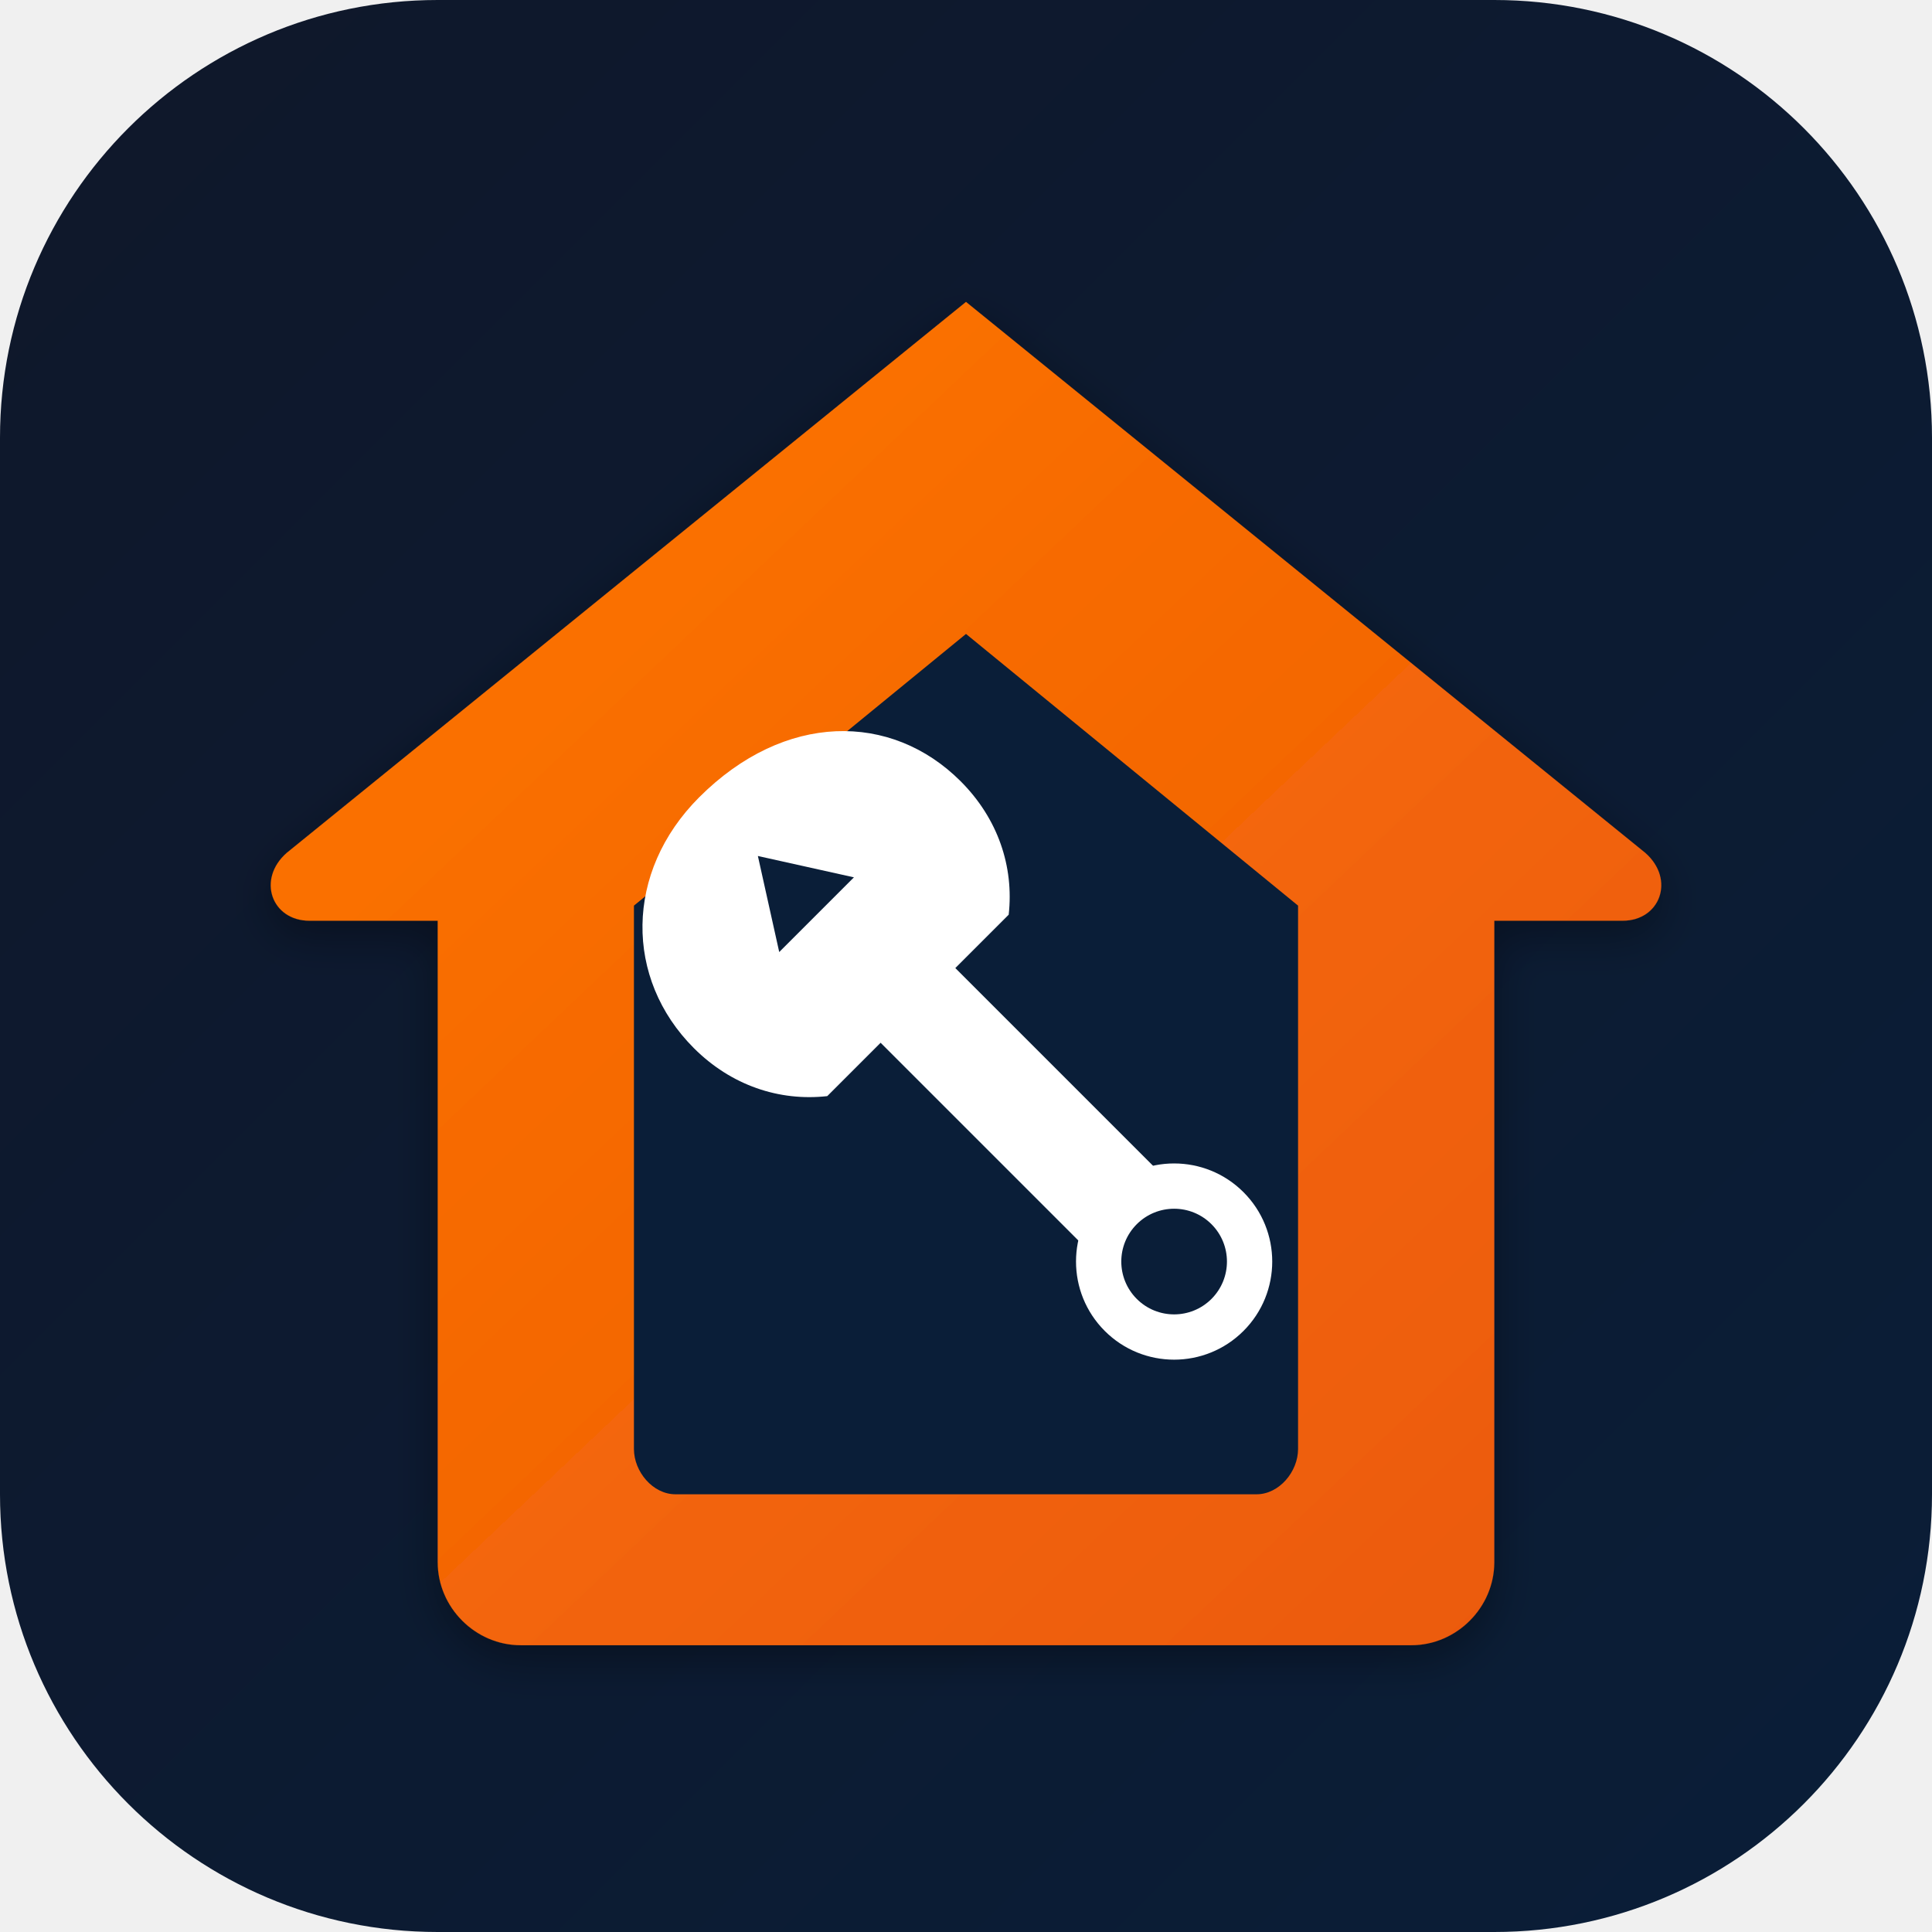
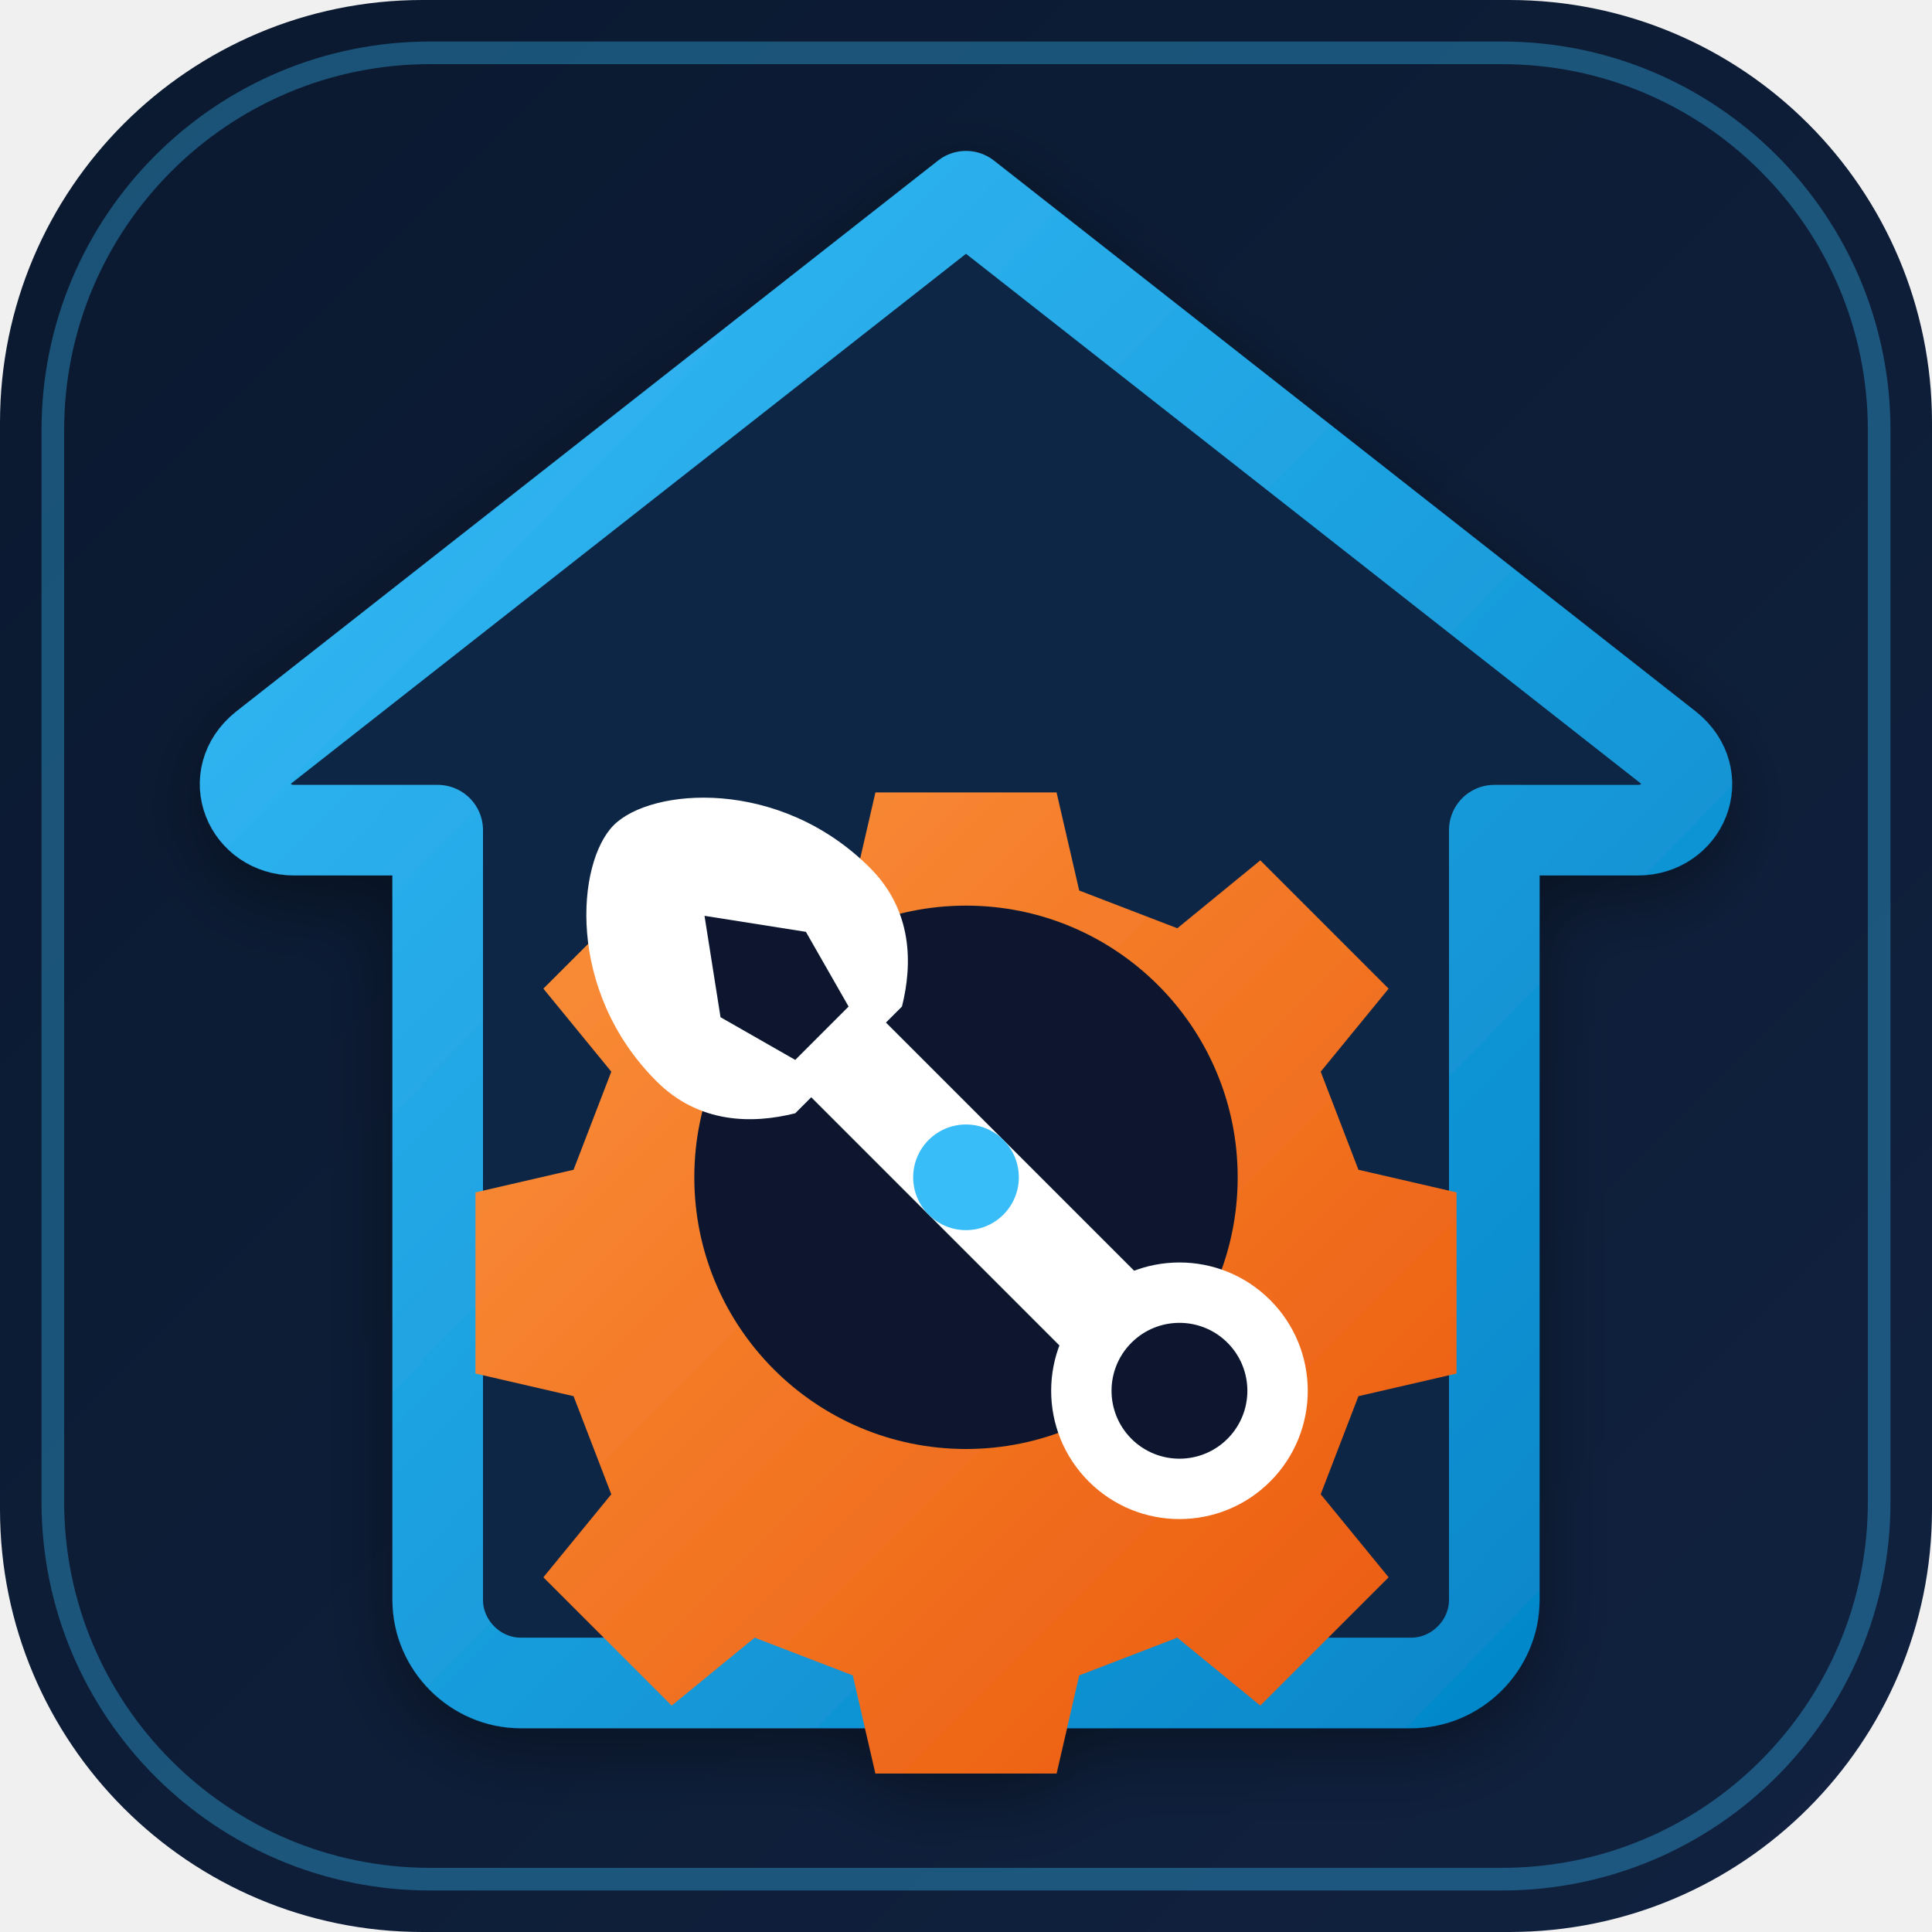
<svg xmlns="http://www.w3.org/2000/svg" viewBox="0 0 512 512" width="100%" height="100%">
  <defs>
-     <linearGradient id="bg" x1="0%" y1="0%" x2="100%" y2="100%">
-       <stop offset="0%" stop-color="#0f172a" />
-       <stop offset="100%" stop-color="#0a1e38" />
+     <linearGradient id="bgGrad" x1="0%" y1="0%" x2="100%" y2="100%">
+       <stop offset="0%" stop-color="#0a192f" />
+       <stop offset="100%" stop-color="#112240" />
    </linearGradient>
-     <linearGradient id="orange" x1="0%" y1="0%" x2="100%" y2="100%">
-       <stop offset="0%" stop-color="#ff7700" />
+     <linearGradient id="roofGrad" x1="0%" y1="0%" x2="100%" y2="100%">
+       <stop offset="0%" stop-color="#38bdf8" />
+       <stop offset="100%" stop-color="#0284c7" />
+     </linearGradient>
+     <linearGradient id="gearGrad" x1="0%" y1="0%" x2="100%" y2="100%">
+       <stop offset="0%" stop-color="#fb923c" />
      <stop offset="100%" stop-color="#ea580c" />
    </linearGradient>
-     <filter id="glow" x="-10%" y="-10%" width="120%" height="120%">
-       <feDropShadow dx="0" dy="4" stdDeviation="6" flood-color="#000000" flood-opacity="0.35" />
+     <filter id="badgeShadow" x="-10%" y="-10%" width="120%" height="120%">
+       <feDropShadow dx="0" dy="6" stdDeviation="10" flood-color="#000000" flood-opacity="0.4" />
    </filter>
  </defs>
-   <rect width="512" height="512" rx="116" fill="url(#bg)" />
-   <path d="M 256 80 L 436 226 C 444 233 440 244 430 244 L 396 244 L 396 414 C 396 426 386 436 374 436 L 138 436 C 126 436 116 426 116 414 L 116 244 L 82 244 C 72 244 68 233 76 226 Z" fill="url(#orange)" filter="url(#glow)" />
-   <path d="M 256 168 L 344 240 L 344 384 C 344 390 339 396 333 396 L 179 396 C 173 396 168 390 168 384 L 168 240 Z" fill="#0a1e38" />
-   <g transform="translate(256, 282) rotate(-45) translate(-256, -282)" fill="#ffffff">
-     <path d="M 256 182 C 228 182 208 202 208 228 C 208 242 214 254 224 262 L 244 262 L 244 336 C 244 344 250 350 258 350 C 266 350 272 344 272 336 L 272 262 L 292 262 C 302 254 308 242 308 228 C 308 202 288 182 256 182 Z M 256 204 L 270 226 L 242 226 Z" />
-     <circle cx="258" cy="358" r="26" fill="#ffffff" />
-     <circle cx="258" cy="358" r="14" fill="#0a1e38" />
+   <rect width="512" height="512" rx="112" fill="url(#bgGrad)" />
+   <rect x="14" y="14" width="484" height="484" rx="100" fill="none" stroke="#38bdf8" stroke-width="6" stroke-opacity="0.35" />
+   <g filter="url(#badgeShadow)">
+     <path d="M 256 52 L 442 198 C 452 206 446 220 434 220 L 396 220 L 396 424 C 396 436 386 446 374 446 L 138 446 C 126 446 116 436 116 424 L 116 220 L 78 220 C 66 220 60 206 70 198 Z" fill="#0f2744" stroke="url(#roofGrad)" stroke-width="24" stroke-linejoin="round" />
+     <g transform="translate(256, 312)">
+       <path d="         M -24 -102 L 24 -102 L 30 -76 L 56 -66 L 78 -84 L 112 -50 L 94 -28 L 104 -2 L 130 4 L 130 52 L 104 58 L 94 84 L 112 106 L 78 140 L 56 122 L 30 132 L 24 158 L -24 158 L -30 132 L -56 122 L -78 140 L -112 106 L -94 84 L -104 58 L -130 52 L -130 4 L -104 -2 L -94 -28 L -112 -50 L -78 -84 L -56 -66 L -30 -76 Z" fill="url(#gearGrad)" />
+       <circle r="72" fill="#0a192f" />
+       <g transform="rotate(-45)">
+         <rect x="-14" y="-80" width="28" height="160" rx="14" fill="#ffffff" />
+         <path d="M -40 -76 C -40 -110 -14 -132 0 -132 C 14 -132 40 -110 40 -76 C 40 -60 30 -50 20 -44 L -20 -44 C -30 -50 -40 -60 -40 -76 Z" fill="#ffffff" />
+         <path d="M -16 -76 L 0 -98 L 16 -76 L 10 -54 L -10 -54 Z" fill="#0a192f" />
+         <circle cx="0" cy="80" r="34" fill="#ffffff" />
+         <circle cx="0" cy="80" r="18" fill="#0a192f" />
+       </g>
+       <circle r="14" fill="#38bdf8" />
+     </g>
  </g>
</svg>
